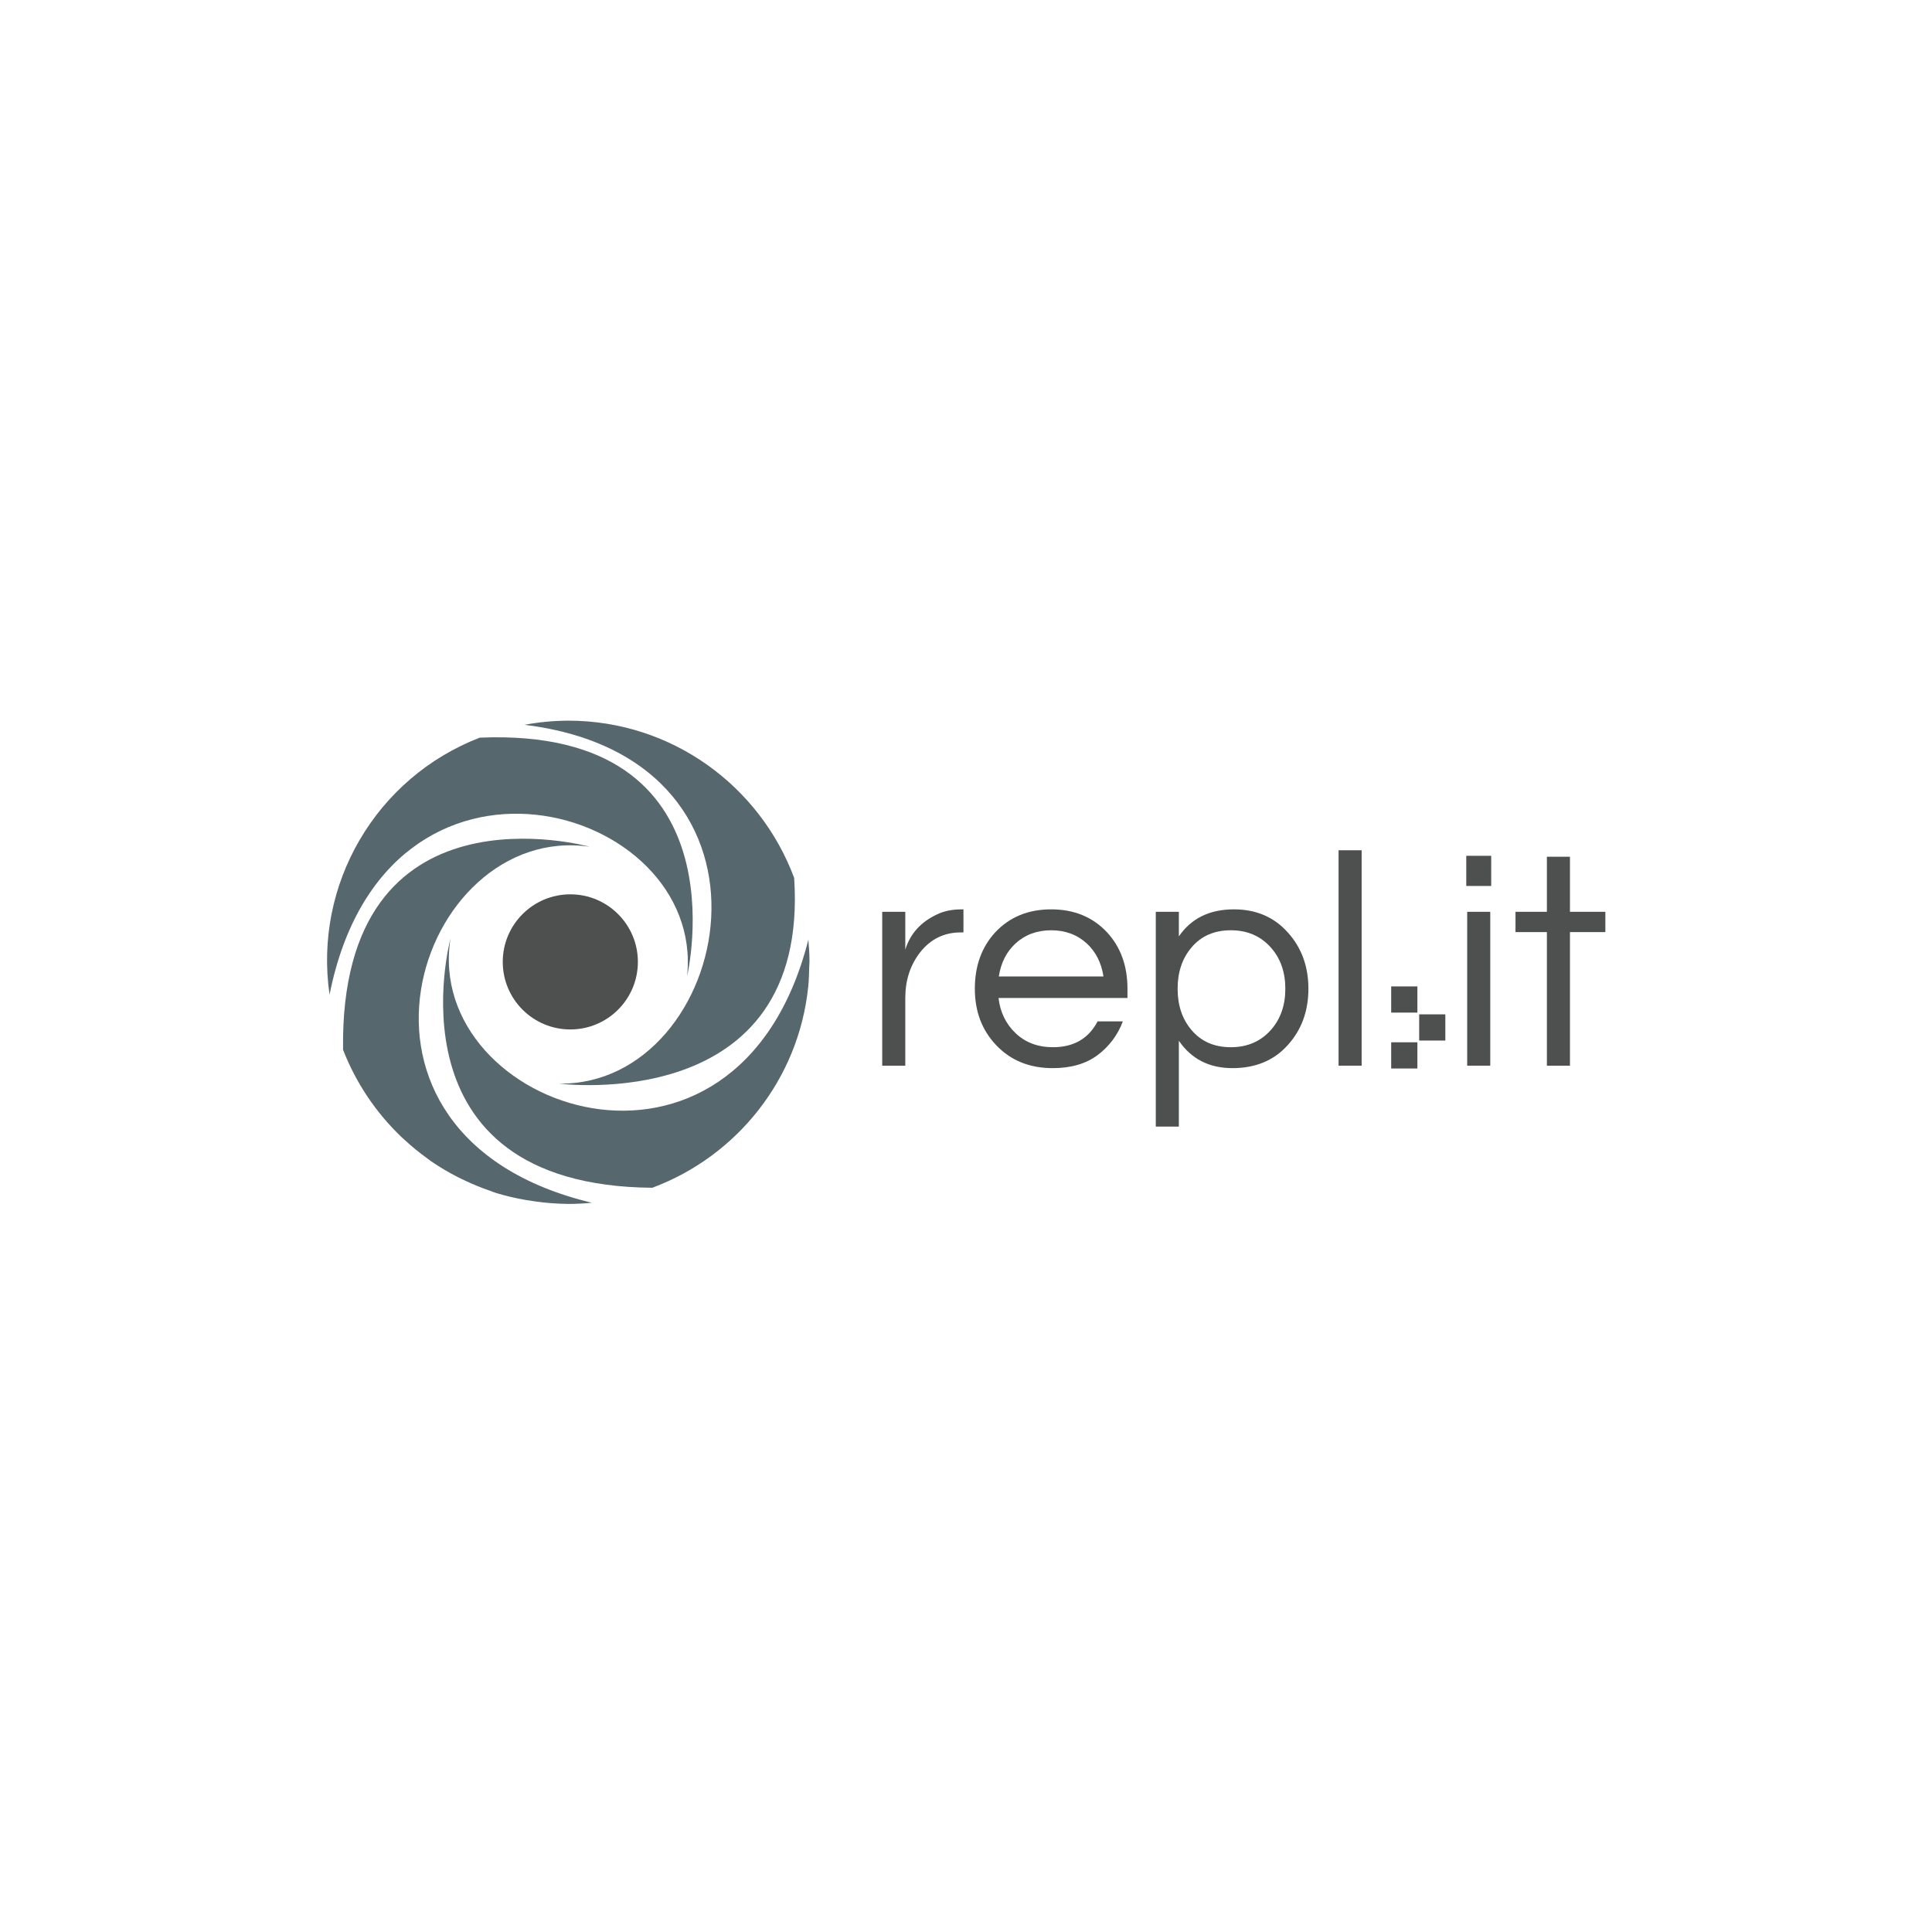
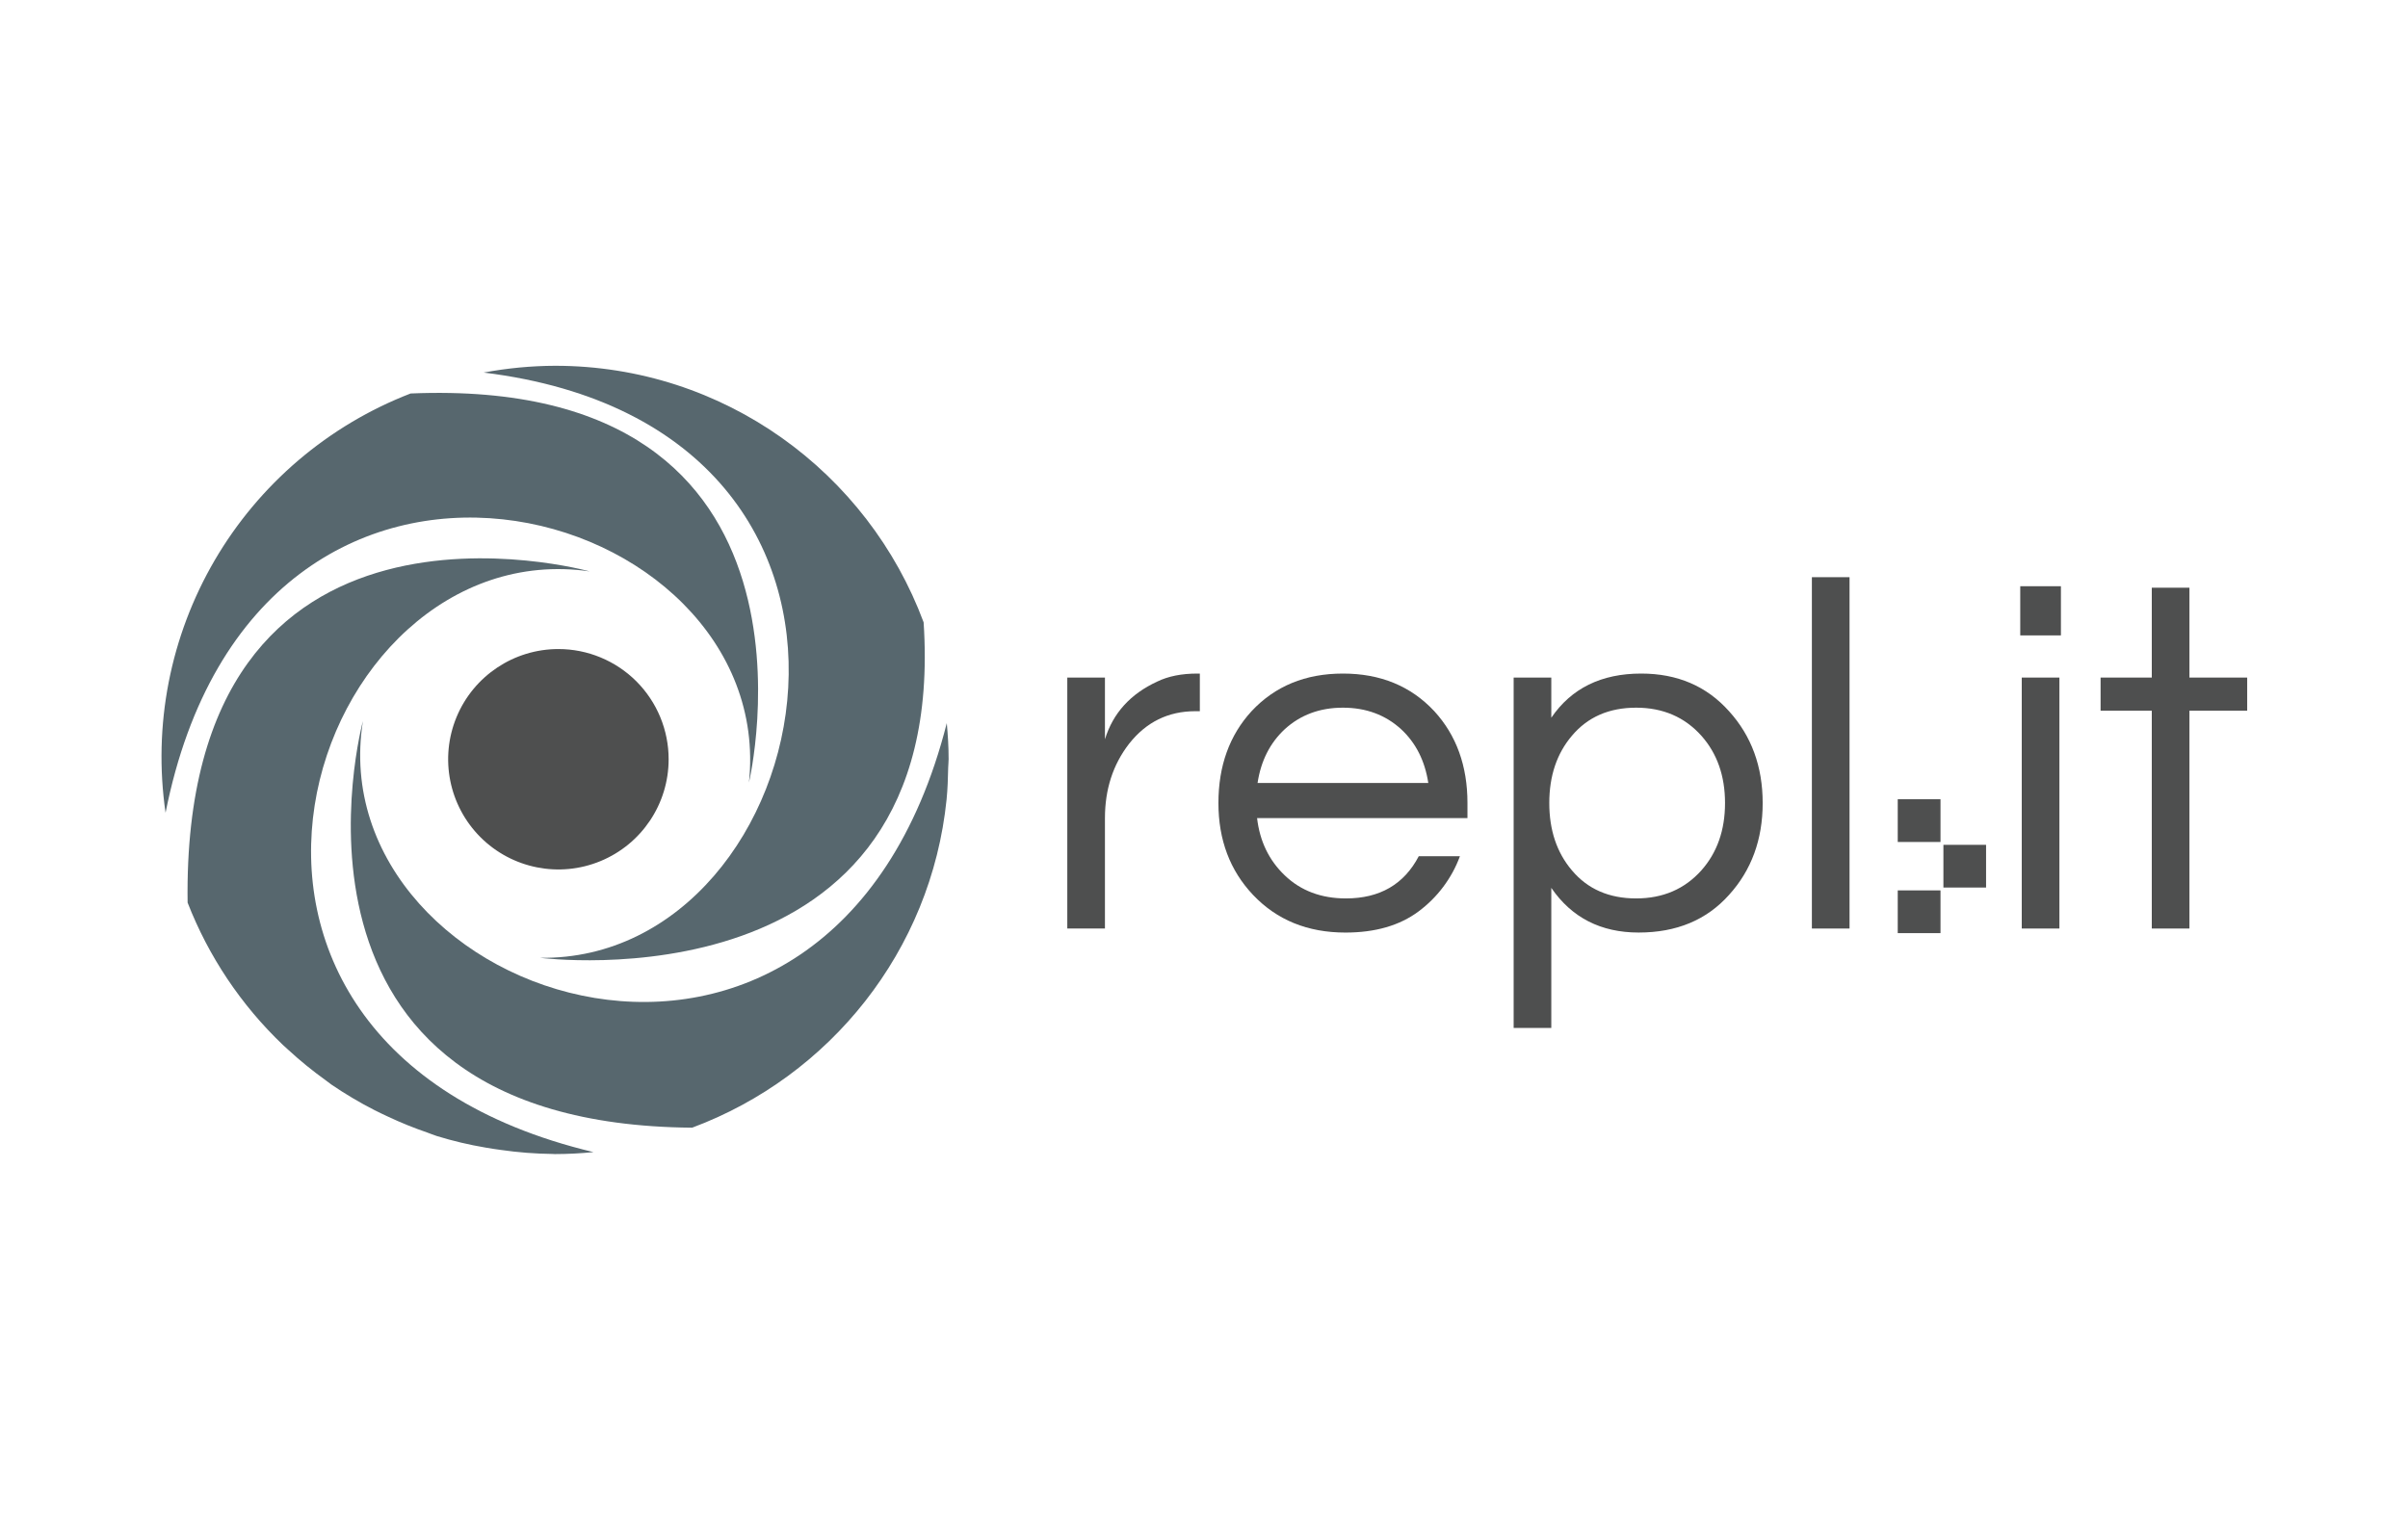
- <svg xmlns="http://www.w3.org/2000/svg" id="Layer_1" data-name="Layer 1" viewBox="0 0 1440 1440">
-   <defs>
-     <style>.cls-1{fill:#57686f;}.cls-2{fill:#57676e;}.cls-3{fill:#4e4f4f;}</style>
-   </defs>
-   <path class="cls-1" d="M602.5,700.426c.492,5.443.833,10.934.833,16.507h0C603.338,711.359,603,705.869,602.5,700.426Z" />
-   <path class="cls-2" d="M335.787,699.474s-49.993,184.21,150.394,185.814c62.874-23.407,109.2-80.788,116.227-149.97.486-4.786.63-9.665.737-14.555.021-1.288.192-2.536.192-3.831,0-5.573-.342-11.064-.833-16.507C549.563,908.838,315.356,827.2,335.787,699.474Z" />
-   <path class="cls-2" d="M439.405,631.1s-186.56-52.1-183.707,151.339a180.291,180.291,0,0,0,43.48,64.991c.791.759,1.63,1.476,2.442,2.221a180.415,180.415,0,0,0,17.049,13.9c.924.661,1.8,1.392,2.725,2.036a179.042,179.042,0,0,0,19.683,11.686c1.977,1.018,4,1.949,6.016,2.9a177.906,177.906,0,0,0,17.973,7.3c1.5.514,2.939,1.155,4.461,1.631a178.214,178.214,0,0,0,22.37,5.3c2.287.406,4.6.739,6.919,1.057a180.342,180.342,0,0,0,23.69,1.839c.3,0,.6.047.9.047,5.979-.008,11.882-.319,17.706-.895C231.773,846.508,311.36,612.422,439.405,631.1Z" />
-   <path class="cls-2" d="M512.126,727.576S556.268,541.481,357.575,549.8A177.934,177.934,0,0,0,245.627,741.377C287.445,530.823,525.675,599,512.126,727.576Z" />
-   <path class="cls-2" d="M416.725,807.659s186.9,24.4,175.2-153.3c-25.437-68.4-91.116-117.221-168.373-117.221a180.442,180.442,0,0,0-32.6,3.1C599.213,565.8,545.086,809.479,416.725,807.659Z" />
-   <path class="cls-3" d="M475.441,716.936a50.358,50.358,0,1,1-50.34-50.358A50.354,50.354,0,0,1,475.441,716.936Z" />
-   <rect class="cls-3" x="1036.91" y="735.212" width="19.528" height="19.528" />
-   <rect class="cls-3" x="1057.77" y="756.037" width="19.493" height="19.527" />
-   <rect class="cls-3" x="1036.91" y="776.862" width="19.528" height="19.528" />
-   <path class="cls-3" d="M718.1,677.776v17.2h-2.064q-18.579,0-30.276,14.908-11.01,14.225-11.009,33.946v50.46h-17.2V679.611h17.2v28.212q5.5-17.892,23.854-26.377,7.569-3.667,18.349-3.67Z" />
-   <path class="cls-3" d="M784.841,780.531q23.164,0,33.258-19.267h18.808a55.361,55.361,0,0,1-18.922,25.229q-12.961,9.634-33.373,9.634-25.922,0-42.2-17.2-15.826-16.74-15.825-41.974,0-25.459,15.138-41.974,16.052-17.2,41.744-17.2t41.744,17.2q15.138,16.515,15.138,41.974v6.881h-96.1q1.834,15.826,12.615,26.147Q767.868,780.533,784.841,780.531Zm-1.376-87.158q-15.826,0-26.606,9.862-10.1,9.407-12.386,24.542h77.984q-2.3-15.138-12.386-24.542Q799.287,693.377,783.465,693.373Z" />
-   <path class="cls-3" d="M878.649,697.96q13.761-20.18,41.056-20.184,24.772,0,40.139,17.2,15.363,16.976,15.367,41.974t-15.367,41.974q-15.369,17.2-41.285,17.2t-39.909-20.413v63.992h-17.2v-160.1h17.2Zm38.762-4.587q-18.579,0-29.358,12.845-10.321,12.16-10.321,30.734t10.321,30.734q10.778,12.848,29.358,12.845,18.347,0,29.817-12.845,10.778-12.154,10.78-30.734t-10.78-30.734Q935.757,693.374,917.411,693.373Z" />
-   <path class="cls-3" d="M1014.89,794.293h-17.2V633.738h17.2Z" />
-   <path class="cls-3" d="M1111.448,637.867v22.478H1092.87V637.867Zm-17.891,41.744h17.2V794.293h-17.2Z" />
-   <path class="cls-3" d="M1152.96,794.293V694.749h-23.395V679.611h23.395V638.555h17.2v41.057h26.377v15.138h-26.377v99.544Z" />
+ <svg xmlns="http://www.w3.org/2000/svg" viewBox="0 0 1100 700" width="1100" height="700">
+   <style>
+ 		tspan { white-space:pre }
+ 		.shp0 { fill: #57686f } 
+ 		.shp1 { fill: #57676e } 
+ 		.shp2 { fill: #4e4f4f } 
+ 	</style>
+   <path id="Layer" class="shp0" d="M432.5 330.43C432.99 335.87 433.33 341.36 433.33 346.93L433.33 346.93C433.34 341.36 433 335.87 432.5 330.43Z" />
+   <path id="Layer" class="shp1" d="M165.79 329.47C165.79 329.47 115.79 513.68 316.18 515.29C379.05 491.88 425.38 434.5 432.41 365.32C432.89 360.53 433.04 355.65 433.14 350.76C433.17 349.48 433.34 348.23 433.34 346.93C433.34 341.36 433 335.87 432.5 330.43C379.56 538.84 145.36 457.2 165.79 329.47Z" />
+   <path id="Layer" class="shp1" d="M269.4 261.1C269.4 261.1 82.84 209 85.7 412.44C88.08 418.56 90.8 424.55 93.83 430.38C96.87 436.2 100.22 441.86 103.87 447.32C107.53 452.78 111.47 458.04 115.7 463.07C119.93 468.1 124.43 472.89 129.18 477.43C129.97 478.19 130.81 478.91 131.62 479.65C132.97 480.89 134.34 482.12 135.72 483.32C137.11 484.52 138.51 485.7 139.93 486.86C141.35 488.02 142.79 489.16 144.25 490.27C145.71 491.39 147.18 492.48 148.67 493.55C149.59 494.21 150.47 494.94 151.39 495.59C152.97 496.66 154.56 497.72 156.17 498.74C157.78 499.77 159.41 500.77 161.05 501.74C162.69 502.72 164.35 503.67 166.02 504.59C167.69 505.51 169.38 506.41 171.08 507.27C173.05 508.29 175.08 509.22 177.09 510.17C178.56 510.86 180.03 511.53 181.51 512.18C182.99 512.83 184.48 513.46 185.98 514.07C187.48 514.68 188.99 515.26 190.5 515.83C192.01 516.4 193.54 516.95 195.07 517.47C196.57 517.99 198.01 518.63 199.53 519.1C201.36 519.67 203.2 520.2 205.05 520.7C206.9 521.2 208.76 521.67 210.63 522.12C212.49 522.56 214.36 522.97 216.24 523.35C218.12 523.73 220.01 524.08 221.9 524.4C224.18 524.81 226.5 525.14 228.82 525.46C230.78 525.74 232.74 526 234.71 526.21C236.68 526.43 238.66 526.62 240.63 526.77C242.61 526.92 244.58 527.05 246.56 527.13C248.54 527.22 250.52 527.28 252.51 527.3C252.81 527.3 253.11 527.35 253.41 527.35C259.38 527.34 265.29 527.03 271.11 526.45C61.77 476.51 141.36 242.42 269.4 261.1Z" />
+   <path id="Layer" class="shp1" d="M342.13 357.58C342.13 357.58 386.27 171.48 187.57 179.8C168.91 187.01 151.59 197.32 136.35 210.3C121.12 223.27 108.18 238.72 98.08 256C87.99 273.28 80.88 292.14 77.05 311.78C73.23 331.43 72.75 351.57 75.63 371.38C117.44 160.82 355.67 229 342.13 357.58Z" />
+   <path id="Layer" class="shp1" d="M246.73 437.66C246.73 437.66 433.63 462.06 421.92 284.36C396.49 215.96 330.81 167.14 253.55 167.14C250.82 167.15 248.09 167.22 245.36 167.36C242.63 167.49 239.9 167.69 237.18 167.95C234.46 168.21 231.75 168.53 229.04 168.91C226.33 169.29 223.64 169.73 220.95 170.24C429.21 195.8 375.09 439.48 246.73 437.66Z" />
+   <path id="Layer" class="shp2" d="M305.44 346.94C305.44 367.31 293.17 385.67 274.35 393.46C255.53 401.26 233.87 396.94 219.47 382.54C205.07 368.13 200.76 346.47 208.56 327.65C216.36 308.84 234.73 296.57 255.1 296.58C261.71 296.58 268.26 297.88 274.37 300.42C280.48 302.95 286.02 306.66 290.7 311.33C295.37 316.01 299.08 321.56 301.61 327.67C304.14 333.78 305.44 340.32 305.44 346.94L305.44 346.94Z" />
+   <path id="Layer" class="shp2" d="M866.91 365.21L886.44 365.21L886.44 384.74L866.91 384.74L866.91 365.21Z" />
+   <path id="Layer" class="shp2" d="M887.77 386.04L907.26 386.04L907.26 405.56L887.77 405.56L887.77 386.04Z" />
+   <path id="Layer" class="shp2" d="M866.91 406.86L886.44 406.86L886.44 426.39L866.91 426.39L866.91 406.86Z" />
+   <path id="Layer" class="shp2" d="M548.1 307.78L548.1 324.98L546.04 324.98C533.65 324.98 523.56 329.95 515.76 339.88C508.42 349.37 504.75 360.68 504.75 373.83L504.75 424.29L487.55 424.29L487.55 309.61L504.75 309.61L504.75 337.82C508.42 325.89 516.37 317.1 528.61 311.45C533.65 309 539.77 307.78 546.95 307.78L548.1 307.78Z" />
+   <path id="Layer" fill-rule="evenodd" class="shp2" d="M614.84 410.53C630.28 410.53 641.37 404.11 648.1 391.26L666.91 391.26C665.98 393.76 664.88 396.19 663.6 398.54C662.32 400.88 660.88 403.12 659.28 405.25C657.68 407.39 655.93 409.4 654.04 411.28C652.15 413.16 650.13 414.9 647.99 416.49C639.34 422.92 628.22 426.13 614.61 426.13C597.33 426.13 583.26 420.39 572.41 408.93C561.86 397.77 556.59 383.78 556.59 366.95C556.59 349.98 561.63 335.99 571.72 324.98C582.43 313.51 596.34 307.78 613.47 307.78C630.6 307.78 644.51 313.51 655.21 324.98C665.3 335.99 670.35 349.98 670.35 366.95L670.35 373.83L574.25 373.83C575.47 384.38 579.68 393.1 586.87 399.98C594.2 407.02 603.53 410.53 614.84 410.53ZM586.86 333.23C580.13 339.51 576 347.69 574.47 357.78L652.46 357.78C650.92 347.68 646.8 339.5 640.07 333.23C632.88 326.66 624.01 323.38 613.47 323.37C602.91 323.37 594.05 326.66 586.86 333.23Z" />
+   <path id="Layer" fill-rule="evenodd" class="shp2" d="M708.65 327.96C717.82 314.51 731.51 307.78 749.71 307.78C766.22 307.78 779.6 313.51 789.84 324.98C800.09 336.29 805.21 350.28 805.21 366.95C805.21 383.62 800.09 397.61 789.84 408.92C779.6 420.39 765.84 426.12 748.56 426.12C731.28 426.12 717.98 419.32 708.65 405.71L708.65 469.7L691.45 469.7L691.45 309.6L708.65 309.6L708.65 327.96ZM718.05 336.22C711.17 344.32 707.73 354.57 707.73 366.95C707.73 379.33 711.17 389.58 718.05 397.69C725.24 406.25 735.02 410.53 747.41 410.53C759.64 410.53 769.58 406.25 777.23 397.69C784.41 389.58 788.01 379.34 788.01 366.95C788.01 354.57 784.42 344.32 777.23 336.22C769.58 327.66 759.64 323.37 747.41 323.37C735.02 323.37 725.24 327.65 718.05 336.22Z" />
+   <path id="Layer" class="shp2" d="M844.89 424.29L827.69 424.29L827.69 263.74L844.89 263.74L844.89 424.29Z" />
+   <path id="Layer" class="shp2" d="M941.45 267.87L941.45 290.34L922.87 290.34L922.87 267.87L941.45 267.87ZM923.56 309.61L940.76 309.61L940.76 424.29L923.56 424.29L923.56 309.61Z" />
+   <path id="Layer" class="shp2" d="M982.96 424.29L982.96 324.75L959.57 324.75L959.57 309.61L982.96 309.61L982.96 268.55L1000.16 268.55L1000.16 309.61L1026.54 309.61L1026.54 324.75L1000.16 324.75L1000.16 424.29L982.96 424.29Z" />
</svg>
